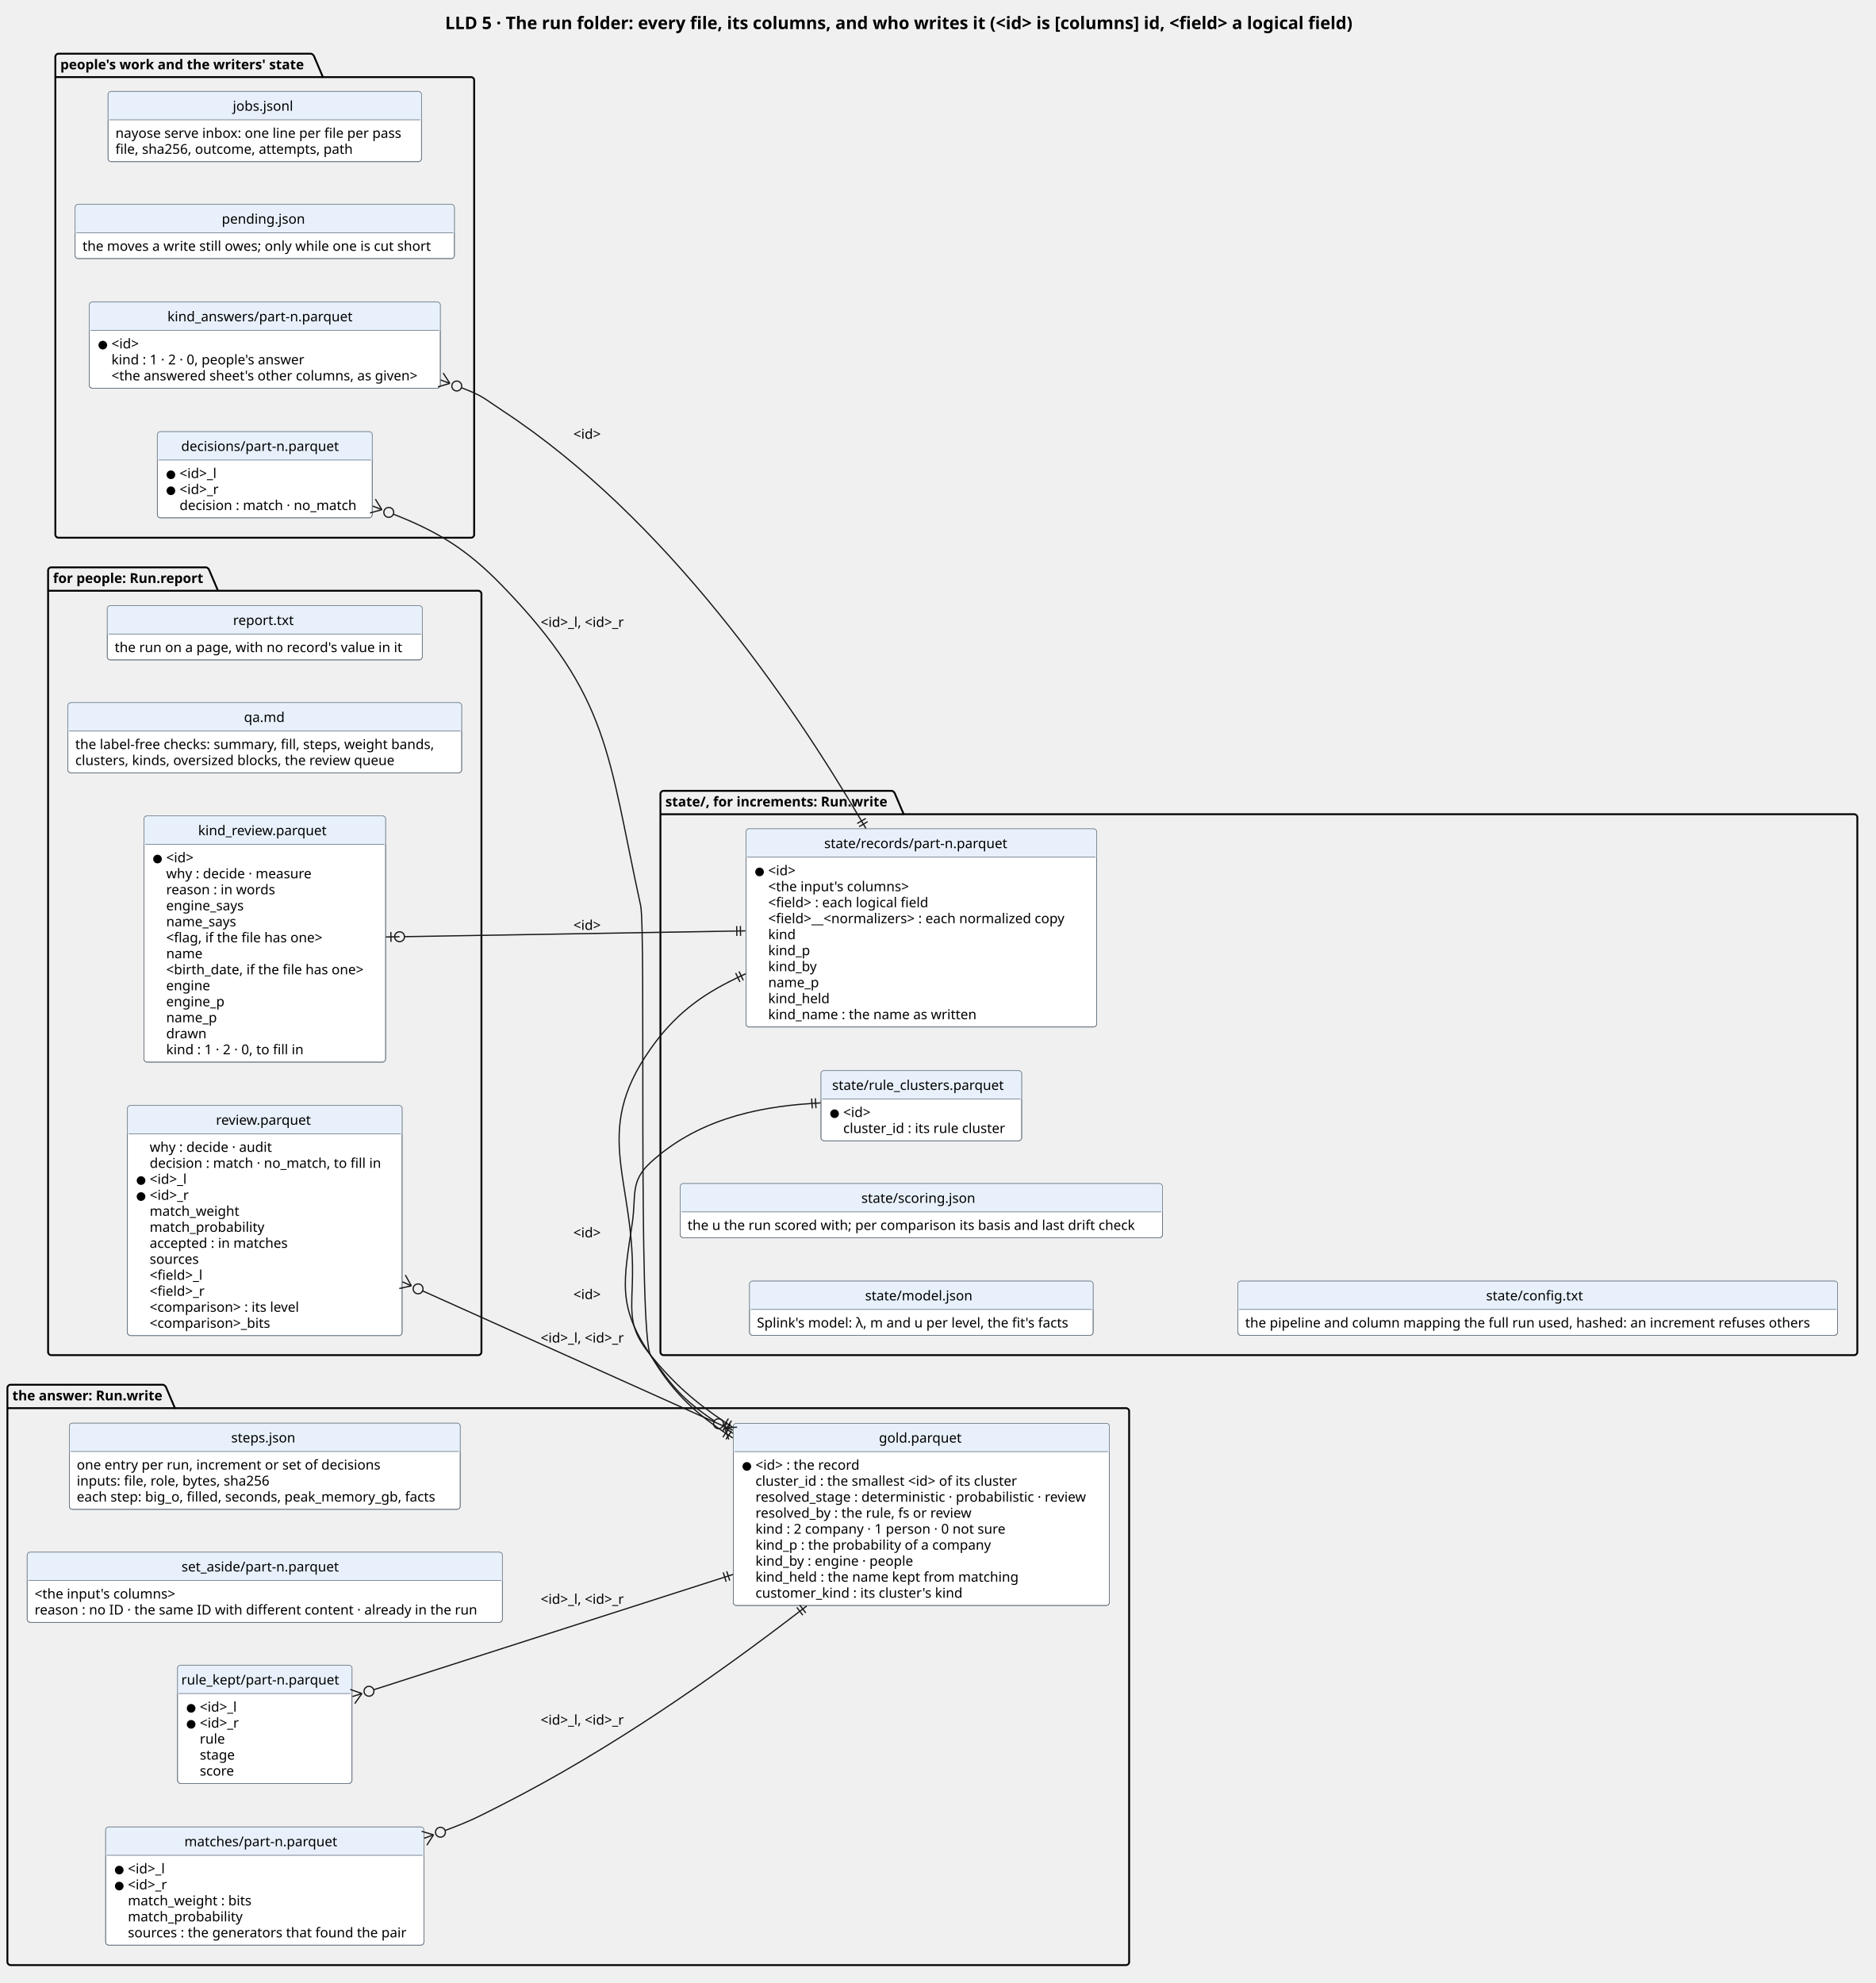
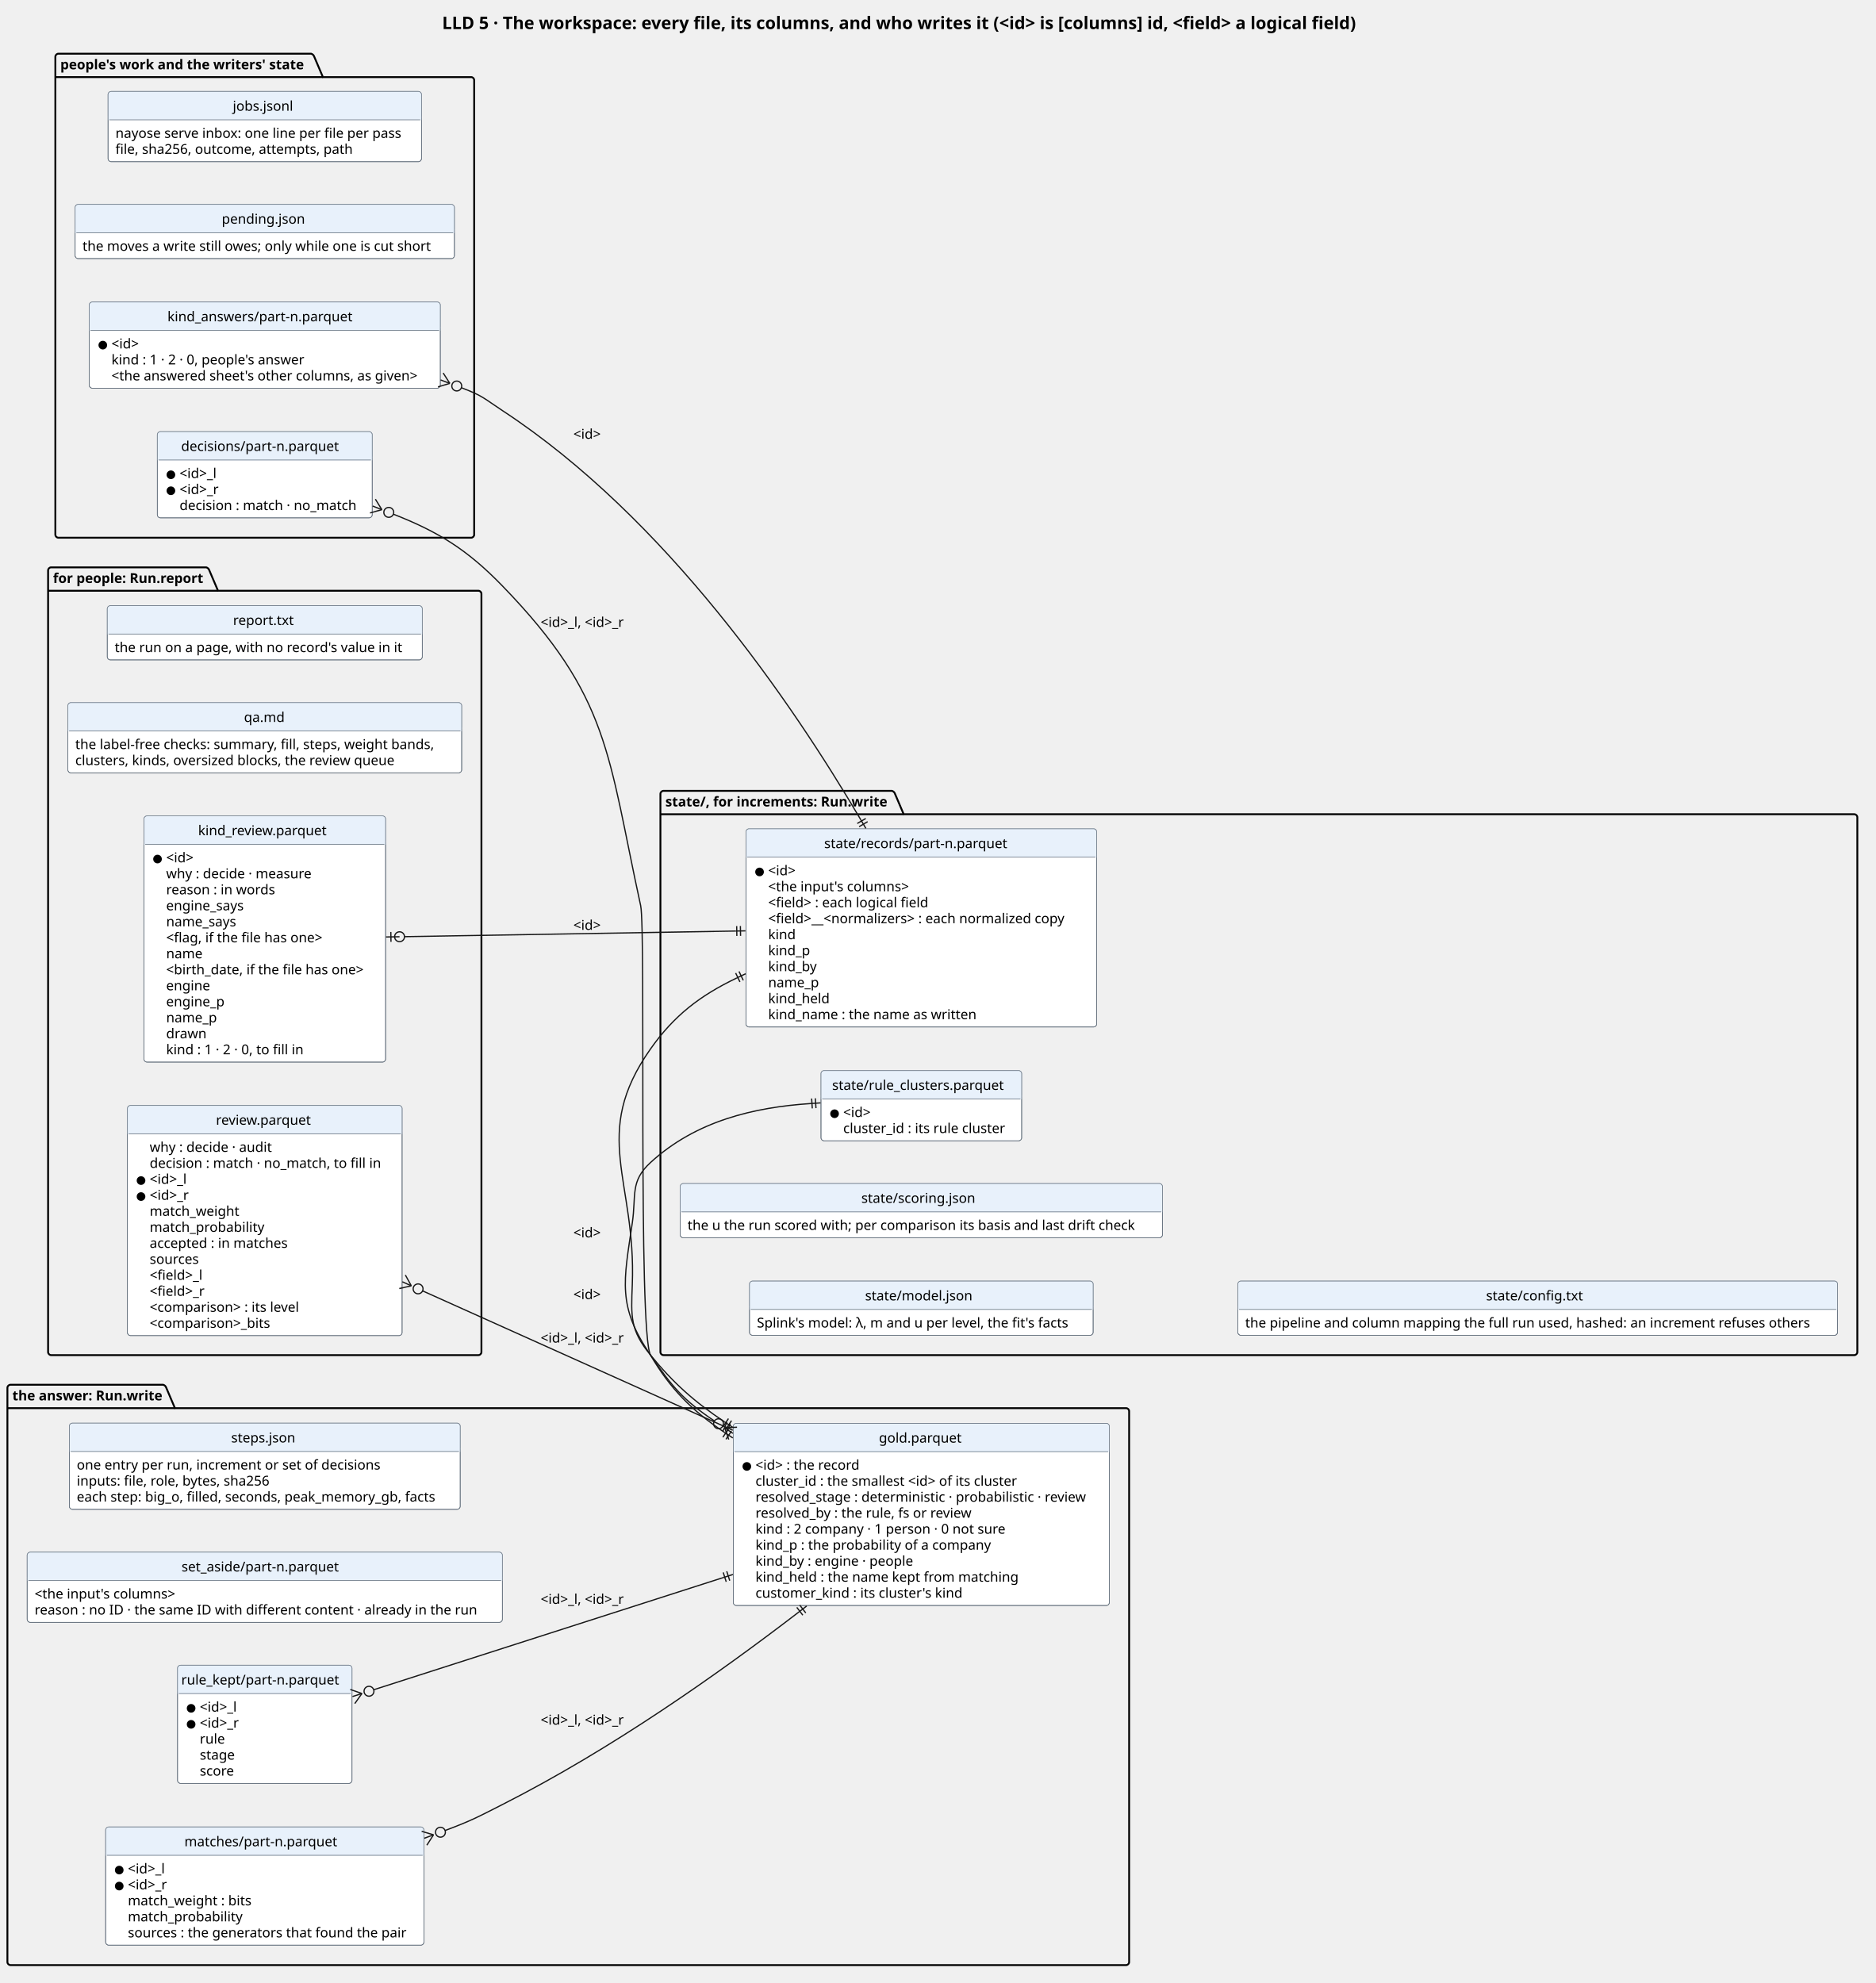
<svg xmlns="http://www.w3.org/2000/svg" version="1.1" data-diagram-type="CLASS" style="width:1519px;height:1606px;background:#FFFFFF;" width="1519px" height="1606px" viewBox="0 0 1519 1606" zoomAndPan="magnify" preserveAspectRatio="none" contentStyleType="text/css">
  <defs />
  <g font-family="sans-serif" lengthAdjust="spacing">
    <g class="title" data-source-line="1">
-       <text x="360.443" y="23.535" fill="#000" font-size="14" textLength="791.273" font-weight="700">LLD 5 · The run folder: every file, its columns, and who writes it (&lt;id&gt; is [columns] id, &lt;field&gt; a logical field)</text>
+       <text x="358.037" y="23.535" fill="#000" font-size="14" textLength="796.086" font-weight="700">LLD 5 · The workspace: every file, its columns, and who writes it (&lt;id&gt; is [columns] id, &lt;field&gt; a logical field)</text>
    </g>
    <g class="cluster" data-qualified-name="the answer. Run.write" id="ent0001" data-source-line="13">
      <path d="M8.5,1121.488 L132.17,1121.488 A3.75,3.75 0 0 1 134.67,1123.988 L141.67,1140.443 L911.93,1140.443 A2.5,2.5 0 0 1 914.43,1142.943 L914.43,1588.988 A2.5,2.5 0 0 1 911.93,1591.488 L8.5,1591.488 A2.5,2.5 0 0 1 6,1588.988 L6,1123.988 A2.5,2.5 0 0 1 8.5,1121.488" style="stroke:#000;stroke-width:1.5;" fill="none" />
      <line x1="6" y1="1140.443" x2="141.67" y2="1140.443" style="stroke:#000;stroke-width:1.5;" />
      <text x="10" y="1134.123" fill="#000" font-size="11" textLength="122.67" font-weight="700">the answer: Run.write</text>
    </g>
    <g class="cluster" data-qualified-name="state.. for increments. Run.write" id="ent0007" data-source-line="50">
      <path d="M537.34,640.488 L722.348,640.488 A3.75,3.75 0 0 1 724.848,642.988 L731.848,659.443 L1501.66,659.443 A2.5,2.5 0 0 1 1504.16,661.943 L1504.16,1094.988 A2.5,2.5 0 0 1 1501.66,1097.488 L537.34,1097.488 A2.5,2.5 0 0 1 534.84,1094.988 L534.84,642.988 A2.5,2.5 0 0 1 537.34,640.488" style="stroke:#000;stroke-width:1.5;" fill="none" />
      <line x1="534.84" y1="659.443" x2="731.848" y2="659.443" style="stroke:#000;stroke-width:1.5;" />
      <text x="538.84" y="653.123" fill="#000" font-size="11" textLength="184.008" font-weight="700">state/, for increments: Run.write</text>
    </g>
    <g class="cluster" data-qualified-name="for people. Run.report" id="ent0013" data-source-line="78">
      <path d="M41.45,459.488 L167.049,459.488 A3.75,3.75 0 0 1 169.549,461.988 L176.549,478.443 L387.39,478.443 A2.5,2.5 0 0 1 389.89,480.943 L389.89,1094.988 A2.5,2.5 0 0 1 387.39,1097.488 L41.45,1097.488 A2.5,2.5 0 0 1 38.95,1094.988 L38.95,461.988 A2.5,2.5 0 0 1 41.45,459.488" style="stroke:#000;stroke-width:1.5;" fill="none" />
      <line x1="38.95" y1="478.443" x2="176.549" y2="478.443" style="stroke:#000;stroke-width:1.5;" />
      <text x="42.95" y="472.123" fill="#000" font-size="11" textLength="124.599" font-weight="700">for people: Run.report</text>
    </g>
    <g class="cluster" data-qualified-name="people.s work and the writers. state" id="ent0018" data-source-line="117">
      <path d="M47.33,43.488 L252.007,43.488 A3.75,3.75 0 0 1 254.507,45.988 L261.507,62.443 L381.51,62.443 A2.5,2.5 0 0 1 384.01,64.943 L384.01,432.988 A2.5,2.5 0 0 1 381.51,435.488 L47.33,435.488 A2.5,2.5 0 0 1 44.83,432.988 L44.83,45.988 A2.5,2.5 0 0 1 47.33,43.488" style="stroke:#000;stroke-width:1.5;" fill="none" />
      <line x1="44.83" y1="62.443" x2="261.507" y2="62.443" style="stroke:#000;stroke-width:1.5;" />
      <text x="48.83" y="56.123" fill="#000" font-size="11" textLength="203.677" font-weight="700">people's work and the writers' state</text>
    </g>
    <g class="entity" data-qualified-name="the answer. Run.write.gold" id="ent0002" data-source-line="14">
      <rect x="593.83" y="1152.708" width="304.597" height="147.551" fill="#FFF" style="stroke:#65717E;stroke-width:0.5;" rx="2.5" ry="2.5" />
      <rect x="593.83" y="1152.708" width="304.597" height="22.955" fill="#E8F1FB" style="stroke:#E8F1FB;stroke-width:0.5;" rx="2.5" ry="2.5" />
      <rect x="593.83" y="1173.163" width="304.597" height="2.5" fill="#E8F1FB" style="stroke:#E8F1FB;stroke-width:0.5;" />
      <rect x="593.83" y="1152.708" width="304.597" height="147.551" fill="none" style="stroke:#65717E;stroke-width:0.5;" rx="2.5" ry="2.5" />
      <text x="711.783" y="1168.343" fill="#000" font-size="11" textLength="68.691">gold.parquet</text>
      <line x1="594.83" y1="1175.663" x2="897.427" y2="1175.663" style="stroke:#65717E;stroke-width:0.5;" />
      <g data-visibility-modifier="IE_MANDATORY">
        <ellipse cx="604.83" cy="1187.641" rx="3" ry="3" fill="#000" style="stroke:#000;stroke-width:1;" />
      </g>
      <text x="611.83" y="1190.298" fill="#000" font-size="11" textLength="93.027">&lt;id&gt; : the record</text>
      <text x="611.83" y="1203.253" fill="#000" font-size="11" textLength="227.955">cluster_id : the smallest &lt;id&gt; of its cluster</text>
      <text x="611.83" y="1216.208" fill="#000" font-size="11" textLength="280.597">resolved_stage : deterministic · probabilistic · review</text>
      <text x="611.83" y="1229.163" fill="#000" font-size="11" textLength="183.654">resolved_by : the rule, fs or review</text>
      <text x="611.83" y="1242.118" fill="#000" font-size="11" textLength="215.209">kind : 2 company · 1 person · 0 not sure</text>
      <text x="611.83" y="1255.074" fill="#000" font-size="11" textLength="199.826">kind_p : the probability of a company</text>
      <text x="611.83" y="1268.029" fill="#000" font-size="11" textLength="134.401">kind_by : engine · people</text>
      <text x="611.83" y="1280.984" fill="#000" font-size="11" textLength="221.601">kind_held : the name kept from matching</text>
      <text x="611.83" y="1293.939" fill="#000" font-size="11" textLength="176.478">customer_kind : its cluster's kind</text>
    </g>
    <g class="entity" data-qualified-name="the answer. Run.write.matches" id="ent0003" data-source-line="25">
      <rect x="85.56" y="1479.618" width="257.729" height="95.73" fill="#FFF" style="stroke:#65717E;stroke-width:0.5;" rx="2.5" ry="2.5" />
      <rect x="85.56" y="1479.618" width="257.729" height="22.955" fill="#E8F1FB" style="stroke:#E8F1FB;stroke-width:0.5;" rx="2.5" ry="2.5" />
      <rect x="85.56" y="1500.073" width="257.729" height="2.5" fill="#E8F1FB" style="stroke:#E8F1FB;stroke-width:0.5;" />
      <rect x="85.56" y="1479.618" width="257.729" height="95.73" fill="none" style="stroke:#65717E;stroke-width:0.5;" rx="2.5" ry="2.5" />
      <text x="149.324" y="1495.253" fill="#000" font-size="11" textLength="130.201">matches/part-n.parquet</text>
      <line x1="86.56" y1="1502.573" x2="342.289" y2="1502.573" style="stroke:#65717E;stroke-width:0.5;" />
      <g data-visibility-modifier="IE_MANDATORY">
        <ellipse cx="96.56" cy="1514.551" rx="3" ry="3" fill="#000" style="stroke:#000;stroke-width:1;" />
      </g>
      <text x="103.56" y="1517.208" fill="#000" font-size="11" textLength="36.271">&lt;id&gt;_l</text>
      <g data-visibility-modifier="IE_MANDATORY">
        <ellipse cx="96.56" cy="1527.506" rx="3" ry="3" fill="#000" style="stroke:#000;stroke-width:1;" />
      </g>
      <text x="103.56" y="1530.163" fill="#000" font-size="11" textLength="37.592">&lt;id&gt;_r</text>
      <text x="103.56" y="1543.118" fill="#000" font-size="11" textLength="104.269">match_weight : bits</text>
      <text x="103.56" y="1556.073" fill="#000" font-size="11" textLength="95.922">match_probability</text>
      <text x="103.56" y="1569.028" fill="#000" font-size="11" textLength="233.729">sources : the generators that found the pair</text>
    </g>
    <g class="entity" data-qualified-name="the answer. Run.write.rule_kept" id="ent0004" data-source-line="32">
      <rect x="143.78" y="1348.618" width="141.276" height="95.73" fill="#FFF" style="stroke:#65717E;stroke-width:0.5;" rx="2.5" ry="2.5" />
      <rect x="143.78" y="1348.618" width="141.276" height="22.955" fill="#E8F1FB" style="stroke:#E8F1FB;stroke-width:0.5;" rx="2.5" ry="2.5" />
      <rect x="143.78" y="1369.073" width="141.276" height="2.5" fill="#E8F1FB" style="stroke:#E8F1FB;stroke-width:0.5;" />
      <rect x="143.78" y="1348.618" width="141.276" height="95.73" fill="none" style="stroke:#65717E;stroke-width:0.5;" rx="2.5" ry="2.5" />
      <text x="146.78" y="1364.253" fill="#000" font-size="11" textLength="135.276">rule_kept/part-n.parquet</text>
      <line x1="144.78" y1="1371.573" x2="284.056" y2="1371.573" style="stroke:#65717E;stroke-width:0.5;" />
      <g data-visibility-modifier="IE_MANDATORY">
        <ellipse cx="154.78" cy="1383.551" rx="3" ry="3" fill="#000" style="stroke:#000;stroke-width:1;" />
      </g>
      <text x="161.78" y="1386.208" fill="#000" font-size="11" textLength="36.271">&lt;id&gt;_l</text>
      <g data-visibility-modifier="IE_MANDATORY">
        <ellipse cx="154.78" cy="1396.506" rx="3" ry="3" fill="#000" style="stroke:#000;stroke-width:1;" />
      </g>
      <text x="161.78" y="1399.163" fill="#000" font-size="11" textLength="37.592">&lt;id&gt;_r</text>
      <text x="161.78" y="1412.118" fill="#000" font-size="11" textLength="20.636">rule</text>
      <text x="161.78" y="1425.073" fill="#000" font-size="11" textLength="28.784">stage</text>
      <text x="161.78" y="1438.028" fill="#000" font-size="11" textLength="28.628">score</text>
    </g>
    <g class="entity" data-qualified-name="the answer. Run.write.set_aside" id="ent0005" data-source-line="39">
      <rect x="22" y="1257.058" width="384.84" height="56.865" fill="#FFF" style="stroke:#65717E;stroke-width:0.5;" rx="2.5" ry="2.5" />
      <rect x="22" y="1257.058" width="384.84" height="22.955" fill="#E8F1FB" style="stroke:#E8F1FB;stroke-width:0.5;" rx="2.5" ry="2.5" />
      <rect x="22" y="1277.513" width="384.84" height="2.5" fill="#E8F1FB" style="stroke:#E8F1FB;stroke-width:0.5;" />
      <rect x="22" y="1257.058" width="384.84" height="56.865" fill="none" style="stroke:#65717E;stroke-width:0.5;" rx="2.5" ry="2.5" />
      <text x="147.015" y="1272.693" fill="#000" font-size="11" textLength="134.809">set_aside/part-n.parquet</text>
      <line x1="23" y1="1280.013" x2="405.84" y2="1280.013" style="stroke:#65717E;stroke-width:0.5;" />
      <text x="28" y="1294.648" fill="#000" font-size="11" textLength="122.617">&lt;the input's columns&gt;</text>
      <text x="28" y="1307.603" fill="#000" font-size="11" textLength="372.84">reason : no ID · the same ID with different content · already in the run</text>
    </g>
    <g class="entity" data-qualified-name="the answer. Run.write.steps" id="ent0006" data-source-line="43">
      <rect x="56.15" y="1152.578" width="316.546" height="69.82" fill="#FFF" style="stroke:#65717E;stroke-width:0.5;" rx="2.5" ry="2.5" />
      <rect x="56.15" y="1152.578" width="316.546" height="22.955" fill="#E8F1FB" style="stroke:#E8F1FB;stroke-width:0.5;" rx="2.5" ry="2.5" />
      <rect x="56.15" y="1173.033" width="316.546" height="2.5" fill="#E8F1FB" style="stroke:#E8F1FB;stroke-width:0.5;" />
      <rect x="56.15" y="1152.578" width="316.546" height="69.82" fill="none" style="stroke:#65717E;stroke-width:0.5;" rx="2.5" ry="2.5" />
      <text x="187.224" y="1168.213" fill="#000" font-size="11" textLength="54.398">steps.json</text>
      <line x1="57.15" y1="1175.533" x2="371.696" y2="1175.533" style="stroke:#65717E;stroke-width:0.5;" />
      <text x="62.15" y="1190.168" fill="#000" font-size="11" textLength="255.422">one entry per run, increment or set of decisions</text>
      <text x="62.15" y="1203.123" fill="#000" font-size="11" textLength="166.316">inputs: file, role, bytes, sha256</text>
      <text x="62.15" y="1216.078" fill="#000" font-size="11" textLength="304.546">each step: big_o, filled, seconds, peak_memory_gb, facts</text>
    </g>
    <g class="entity" data-qualified-name="state.. for increments. Run.write.records" id="ent0008" data-source-line="51">
      <rect x="604.12" y="671.238" width="284.036" height="160.506" fill="#FFF" style="stroke:#65717E;stroke-width:0.5;" rx="2.5" ry="2.5" />
      <rect x="604.12" y="671.238" width="284.036" height="22.955" fill="#E8F1FB" style="stroke:#E8F1FB;stroke-width:0.5;" rx="2.5" ry="2.5" />
      <rect x="604.12" y="691.693" width="284.036" height="2.5" fill="#E8F1FB" style="stroke:#E8F1FB;stroke-width:0.5;" />
      <rect x="604.12" y="671.238" width="284.036" height="160.506" fill="none" style="stroke:#65717E;stroke-width:0.5;" rx="2.5" ry="2.5" />
      <text x="667.435" y="686.873" fill="#000" font-size="11" textLength="157.405">state/records/part-n.parquet</text>
      <line x1="605.12" y1="694.193" x2="887.156" y2="694.193" style="stroke:#65717E;stroke-width:0.5;" />
      <g data-visibility-modifier="IE_MANDATORY">
        <ellipse cx="615.12" cy="706.171" rx="3" ry="3" fill="#000" style="stroke:#000;stroke-width:1;" />
      </g>
      <text x="622.12" y="708.828" fill="#000" font-size="11" textLength="27.591">&lt;id&gt;</text>
      <text x="622.12" y="721.783" fill="#000" font-size="11" textLength="122.617">&lt;the input's columns&gt;</text>
      <text x="622.12" y="734.738" fill="#000" font-size="11" textLength="141.33">&lt;field&gt; : each logical field</text>
      <text x="622.12" y="747.693" fill="#000" font-size="11" textLength="260.036">&lt;field&gt;__&lt;normalizers&gt; : each normalized copy</text>
      <text x="622.12" y="760.648" fill="#000" font-size="11" textLength="23.359">kind</text>
      <text x="622.12" y="773.604" fill="#000" font-size="11" textLength="35.782">kind_p</text>
      <text x="622.12" y="786.559" fill="#000" font-size="11" textLength="41.529">kind_by</text>
      <text x="622.12" y="799.514" fill="#000" font-size="11" textLength="41.723">name_p</text>
      <text x="622.12" y="812.469" fill="#000" font-size="11" textLength="51.917">kind_held</text>
      <text x="622.12" y="825.424" fill="#000" font-size="11" textLength="174.432">kind_name : the name as written</text>
    </g>
    <g class="entity" data-qualified-name="state.. for increments. Run.write.rule_clusters" id="ent0009" data-source-line="63">
      <rect x="664.87" y="867.058" width="162.526" height="56.865" fill="#FFF" style="stroke:#65717E;stroke-width:0.5;" rx="2.5" ry="2.5" />
      <rect x="664.87" y="867.058" width="162.526" height="22.955" fill="#E8F1FB" style="stroke:#E8F1FB;stroke-width:0.5;" rx="2.5" ry="2.5" />
      <rect x="664.87" y="887.513" width="162.526" height="2.5" fill="#E8F1FB" style="stroke:#E8F1FB;stroke-width:0.5;" />
      <rect x="664.87" y="867.058" width="162.526" height="56.865" fill="none" style="stroke:#65717E;stroke-width:0.5;" rx="2.5" ry="2.5" />
      <text x="673.876" y="882.693" fill="#000" font-size="11" textLength="144.515">state/rule_clusters.parquet</text>
      <line x1="665.87" y1="890.013" x2="826.396" y2="890.013" style="stroke:#65717E;stroke-width:0.5;" />
      <g data-visibility-modifier="IE_MANDATORY">
        <ellipse cx="675.87" cy="901.991" rx="3" ry="3" fill="#000" style="stroke:#000;stroke-width:1;" />
      </g>
      <text x="682.87" y="904.648" fill="#000" font-size="11" textLength="27.591">&lt;id&gt;</text>
      <text x="682.87" y="917.603" fill="#000" font-size="11" textLength="138.526">cluster_id : its rule cluster</text>
    </g>
    <g class="entity" data-qualified-name="state.. for increments. Run.write.model" id="ent0010" data-source-line="67">
      <rect x="606.98" y="1037.528" width="278.304" height="43.91" fill="#FFF" style="stroke:#65717E;stroke-width:0.5;" rx="2.5" ry="2.5" />
      <rect x="606.98" y="1037.528" width="278.304" height="22.955" fill="#E8F1FB" style="stroke:#E8F1FB;stroke-width:0.5;" rx="2.5" ry="2.5" />
      <rect x="606.98" y="1057.983" width="278.304" height="2.5" fill="#E8F1FB" style="stroke:#E8F1FB;stroke-width:0.5;" />
      <rect x="606.98" y="1037.528" width="278.304" height="43.91" fill="none" style="stroke:#65717E;stroke-width:0.5;" rx="2.5" ry="2.5" />
      <text x="700.591" y="1053.163" fill="#000" font-size="11" textLength="91.083">state/model.json</text>
      <line x1="607.98" y1="1060.483" x2="884.284" y2="1060.483" style="stroke:#65717E;stroke-width:0.5;" />
      <text x="612.98" y="1075.118" fill="#000" font-size="11" textLength="266.304">Splink's model: λ, m and u per level, the fit's facts</text>
    </g>
    <g class="entity" data-qualified-name="state.. for increments. Run.write.scoring" id="ent0011" data-source-line="70">
      <rect x="550.84" y="958.528" width="390.587" height="43.91" fill="#FFF" style="stroke:#65717E;stroke-width:0.5;" rx="2.5" ry="2.5" />
      <rect x="550.84" y="958.528" width="390.587" height="22.955" fill="#E8F1FB" style="stroke:#E8F1FB;stroke-width:0.5;" rx="2.5" ry="2.5" />
      <rect x="550.84" y="978.983" width="390.587" height="2.5" fill="#E8F1FB" style="stroke:#E8F1FB;stroke-width:0.5;" />
      <rect x="550.84" y="958.528" width="390.587" height="43.91" fill="none" style="stroke:#65717E;stroke-width:0.5;" rx="2.5" ry="2.5" />
      <text x="697.538" y="974.163" fill="#000" font-size="11" textLength="97.19">state/scoring.json</text>
      <line x1="551.84" y1="981.483" x2="940.427" y2="981.483" style="stroke:#65717E;stroke-width:0.5;" />
      <text x="556.84" y="996.118" fill="#000" font-size="11" textLength="378.587">the u the run scored with; per comparison its basis and last drift check</text>
    </g>
    <g class="entity" data-qualified-name="state.. for increments. Run.write.config" id="ent0012" data-source-line="73">
      <rect x="1002.43" y="1037.528" width="485.736" height="43.91" fill="#FFF" style="stroke:#65717E;stroke-width:0.5;" rx="2.5" ry="2.5" />
      <rect x="1002.43" y="1037.528" width="485.736" height="22.955" fill="#E8F1FB" style="stroke:#E8F1FB;stroke-width:0.5;" rx="2.5" ry="2.5" />
      <rect x="1002.43" y="1057.983" width="485.736" height="2.5" fill="#E8F1FB" style="stroke:#E8F1FB;stroke-width:0.5;" />
      <rect x="1002.43" y="1037.528" width="485.736" height="43.91" fill="none" style="stroke:#65717E;stroke-width:0.5;" rx="2.5" ry="2.5" />
      <text x="1203.516" y="1053.163" fill="#000" font-size="11" textLength="83.563">state/config.txt</text>
      <line x1="1003.43" y1="1060.483" x2="1487.166" y2="1060.483" style="stroke:#65717E;stroke-width:0.5;" />
      <text x="1008.43" y="1075.118" fill="#000" font-size="11" textLength="473.736">the pipeline and column mapping the full run used, hashed: an increment refuses others</text>
    </g>
    <g class="entity" data-qualified-name="for people. Run.report.review" id="ent0014" data-source-line="79">
      <rect x="103.21" y="895.278" width="222.424" height="186.416" fill="#FFF" style="stroke:#65717E;stroke-width:0.5;" rx="2.5" ry="2.5" />
      <rect x="103.21" y="895.278" width="222.424" height="22.955" fill="#E8F1FB" style="stroke:#E8F1FB;stroke-width:0.5;" rx="2.5" ry="2.5" />
      <rect x="103.21" y="915.733" width="222.424" height="2.5" fill="#E8F1FB" style="stroke:#E8F1FB;stroke-width:0.5;" />
      <rect x="103.21" y="895.278" width="222.424" height="186.416" fill="none" style="stroke:#65717E;stroke-width:0.5;" rx="2.5" ry="2.5" />
      <text x="174.883" y="910.913" fill="#000" font-size="11" textLength="79.079">review.parquet</text>
      <line x1="104.21" y1="918.233" x2="324.634" y2="918.233" style="stroke:#65717E;stroke-width:0.5;" />
      <text x="121.21" y="932.868" fill="#000" font-size="11" textLength="103.968">why : decide · audit</text>
      <text x="121.21" y="945.823" fill="#000" font-size="11" textLength="198.424">decision : match · no_match, to fill in</text>
      <g data-visibility-modifier="IE_MANDATORY">
        <ellipse cx="114.21" cy="956.121" rx="3" ry="3" fill="#000" style="stroke:#000;stroke-width:1;" />
      </g>
      <text x="121.21" y="958.778" fill="#000" font-size="11" textLength="36.271">&lt;id&gt;_l</text>
      <g data-visibility-modifier="IE_MANDATORY">
        <ellipse cx="114.21" cy="969.076" rx="3" ry="3" fill="#000" style="stroke:#000;stroke-width:1;" />
      </g>
      <text x="121.21" y="971.733" fill="#000" font-size="11" textLength="37.592">&lt;id&gt;_r</text>
      <text x="121.21" y="984.688" fill="#000" font-size="11" textLength="74.003">match_weight</text>
      <text x="121.21" y="997.644" fill="#000" font-size="11" textLength="95.922">match_probability</text>
      <text x="121.21" y="1010.599" fill="#000" font-size="11" textLength="116.145">accepted : in matches</text>
      <text x="121.21" y="1023.554" fill="#000" font-size="11" textLength="41.062">sources</text>
      <text x="121.21" y="1036.509" fill="#000" font-size="11" textLength="49.624">&lt;field&gt;_l</text>
      <text x="121.21" y="1049.464" fill="#000" font-size="11" textLength="50.945">&lt;field&gt;_r</text>
      <text x="121.21" y="1062.419" fill="#000" font-size="11" textLength="131.151">&lt;comparison&gt; : its level</text>
      <text x="121.21" y="1075.374" fill="#000" font-size="11" textLength="105.343">&lt;comparison&gt;_bits</text>
    </g>
    <g class="entity" data-qualified-name="for people. Run.report.kind_review" id="ent0015" data-source-line="93">
      <rect x="116.57" y="660.798" width="195.703" height="199.371" fill="#FFF" style="stroke:#65717E;stroke-width:0.5;" rx="2.5" ry="2.5" />
      <rect x="116.57" y="660.798" width="195.703" height="22.955" fill="#E8F1FB" style="stroke:#E8F1FB;stroke-width:0.5;" rx="2.5" ry="2.5" />
      <rect x="116.57" y="681.253" width="195.703" height="2.5" fill="#E8F1FB" style="stroke:#E8F1FB;stroke-width:0.5;" />
      <rect x="116.57" y="660.798" width="195.703" height="199.371" fill="none" style="stroke:#65717E;stroke-width:0.5;" rx="2.5" ry="2.5" />
      <text x="160.453" y="676.433" fill="#000" font-size="11" textLength="107.938">kind_review.parquet</text>
      <line x1="117.57" y1="683.753" x2="311.273" y2="683.753" style="stroke:#65717E;stroke-width:0.5;" />
      <g data-visibility-modifier="IE_MANDATORY">
        <ellipse cx="127.57" cy="695.731" rx="3" ry="3" fill="#000" style="stroke:#000;stroke-width:1;" />
      </g>
      <text x="134.57" y="698.388" fill="#000" font-size="11" textLength="27.591">&lt;id&gt;</text>
      <text x="134.57" y="711.343" fill="#000" font-size="11" textLength="122.386">why : decide · measure</text>
      <text x="134.57" y="724.298" fill="#000" font-size="11" textLength="92.087">reason : in words</text>
      <text x="134.57" y="737.253" fill="#000" font-size="11" textLength="64.485">engine_says</text>
      <text x="134.57" y="750.208" fill="#000" font-size="11" textLength="57.836">name_says</text>
      <text x="134.57" y="763.164" fill="#000" font-size="11" textLength="137.575">&lt;flag, if the file has one&gt;</text>
      <text x="134.57" y="776.119" fill="#000" font-size="11" textLength="29.299">name</text>
      <text x="134.57" y="789.074" fill="#000" font-size="11" textLength="171.703">&lt;birth_date, if the file has one&gt;</text>
      <text x="134.57" y="802.029" fill="#000" font-size="11" textLength="35.949">engine</text>
      <text x="134.57" y="814.984" fill="#000" font-size="11" textLength="48.372">engine_p</text>
      <text x="134.57" y="827.939" fill="#000" font-size="11" textLength="41.723">name_p</text>
      <text x="134.57" y="840.894" fill="#000" font-size="11" textLength="32.801">drawn</text>
      <text x="134.57" y="853.849" fill="#000" font-size="11" textLength="123.933">kind : 1 · 2 · 0, to fill in</text>
    </g>
    <g class="entity" data-qualified-name="for people. Run.report.qa" id="ent0016" data-source-line="108">
      <rect x="54.95" y="569.058" width="318.947" height="56.865" fill="#FFF" style="stroke:#65717E;stroke-width:0.5;" rx="2.5" ry="2.5" />
      <rect x="54.95" y="569.058" width="318.947" height="22.955" fill="#E8F1FB" style="stroke:#E8F1FB;stroke-width:0.5;" rx="2.5" ry="2.5" />
      <rect x="54.95" y="589.513" width="318.947" height="2.5" fill="#E8F1FB" style="stroke:#E8F1FB;stroke-width:0.5;" />
      <rect x="54.95" y="569.058" width="318.947" height="56.865" fill="none" style="stroke:#65717E;stroke-width:0.5;" rx="2.5" ry="2.5" />
      <text x="197.588" y="584.693" fill="#000" font-size="11" textLength="33.671">qa.md</text>
      <line x1="55.95" y1="592.013" x2="372.897" y2="592.013" style="stroke:#65717E;stroke-width:0.5;" />
      <text x="60.95" y="606.648" fill="#000" font-size="11" textLength="306.947">the label-free checks: summary, fill, steps, weight bands,</text>
      <text x="60.95" y="619.603" fill="#000" font-size="11" textLength="271.654">clusters, kinds, oversized blocks, the review queue</text>
    </g>
    <g class="entity" data-qualified-name="for people. Run.report.report" id="ent0017" data-source-line="112">
      <rect x="86.87" y="490.528" width="255.106" height="43.91" fill="#FFF" style="stroke:#65717E;stroke-width:0.5;" rx="2.5" ry="2.5" />
      <rect x="86.87" y="490.528" width="255.106" height="22.955" fill="#E8F1FB" style="stroke:#E8F1FB;stroke-width:0.5;" rx="2.5" ry="2.5" />
      <rect x="86.87" y="510.983" width="255.106" height="2.5" fill="#E8F1FB" style="stroke:#E8F1FB;stroke-width:0.5;" />
      <rect x="86.87" y="490.528" width="255.106" height="43.91" fill="none" style="stroke:#65717E;stroke-width:0.5;" rx="2.5" ry="2.5" />
      <text x="188.733" y="506.163" fill="#000" font-size="11" textLength="51.38">report.txt</text>
      <line x1="87.87" y1="513.483" x2="340.976" y2="513.483" style="stroke:#65717E;stroke-width:0.5;" />
      <text x="92.87" y="528.118" fill="#000" font-size="11" textLength="243.106">the run on a page, with no record's value in it</text>
    </g>
    <g class="entity" data-qualified-name="people.s work and the writers. state.decisions" id="ent0019" data-source-line="118">
      <rect x="127.4" y="349.578" width="174.042" height="69.82" fill="#FFF" style="stroke:#65717E;stroke-width:0.5;" rx="2.5" ry="2.5" />
      <rect x="127.4" y="349.578" width="174.042" height="22.955" fill="#E8F1FB" style="stroke:#E8F1FB;stroke-width:0.5;" rx="2.5" ry="2.5" />
      <rect x="127.4" y="370.033" width="174.042" height="2.5" fill="#E8F1FB" style="stroke:#E8F1FB;stroke-width:0.5;" />
      <rect x="127.4" y="349.578" width="174.042" height="69.82" fill="none" style="stroke:#65717E;stroke-width:0.5;" rx="2.5" ry="2.5" />
      <text x="146.726" y="365.213" fill="#000" font-size="11" textLength="135.389">decisions/part-n.parquet</text>
      <line x1="128.4" y1="372.533" x2="300.442" y2="372.533" style="stroke:#65717E;stroke-width:0.5;" />
      <g data-visibility-modifier="IE_MANDATORY">
        <ellipse cx="138.4" cy="384.511" rx="3" ry="3" fill="#000" style="stroke:#000;stroke-width:1;" />
      </g>
      <text x="145.4" y="387.168" fill="#000" font-size="11" textLength="36.271">&lt;id&gt;_l</text>
      <g data-visibility-modifier="IE_MANDATORY">
        <ellipse cx="138.4" cy="397.466" rx="3" ry="3" fill="#000" style="stroke:#000;stroke-width:1;" />
      </g>
      <text x="145.4" y="400.123" fill="#000" font-size="11" textLength="37.592">&lt;id&gt;_r</text>
      <text x="145.4" y="413.078" fill="#000" font-size="11" textLength="150.042">decision : match · no_match</text>
    </g>
    <g class="entity" data-qualified-name="people.s work and the writers. state.kind_answers" id="ent0020" data-source-line="123">
      <rect x="72.26" y="244.578" width="284.315" height="69.82" fill="#FFF" style="stroke:#65717E;stroke-width:0.5;" rx="2.5" ry="2.5" />
      <rect x="72.26" y="244.578" width="284.315" height="22.955" fill="#E8F1FB" style="stroke:#E8F1FB;stroke-width:0.5;" rx="2.5" ry="2.5" />
      <rect x="72.26" y="265.033" width="284.315" height="2.5" fill="#E8F1FB" style="stroke:#E8F1FB;stroke-width:0.5;" />
      <rect x="72.26" y="244.578" width="284.315" height="69.82" fill="none" style="stroke:#65717E;stroke-width:0.5;" rx="2.5" ry="2.5" />
      <text x="135.605" y="260.213" fill="#000" font-size="11" textLength="157.625">kind_answers/part-n.parquet</text>
      <line x1="73.26" y1="267.533" x2="355.575" y2="267.533" style="stroke:#65717E;stroke-width:0.5;" />
      <g data-visibility-modifier="IE_MANDATORY">
        <ellipse cx="83.26" cy="279.511" rx="3" ry="3" fill="#000" style="stroke:#000;stroke-width:1;" />
      </g>
      <text x="90.26" y="282.168" fill="#000" font-size="11" textLength="27.591">&lt;id&gt;</text>
      <text x="90.26" y="295.123" fill="#000" font-size="11" textLength="167.771">kind : 1 · 2 · 0, people's answer</text>
      <text x="90.26" y="308.078" fill="#000" font-size="11" textLength="260.315">&lt;the answered sheet's other columns, as given&gt;</text>
    </g>
    <g class="entity" data-qualified-name="people.s work and the writers. state.pending" id="ent0021" data-source-line="128">
      <rect x="60.83" y="165.528" width="307.174" height="43.91" fill="#FFF" style="stroke:#65717E;stroke-width:0.5;" rx="2.5" ry="2.5" />
      <rect x="60.83" y="165.528" width="307.174" height="22.955" fill="#E8F1FB" style="stroke:#E8F1FB;stroke-width:0.5;" rx="2.5" ry="2.5" />
      <rect x="60.83" y="185.983" width="307.174" height="2.5" fill="#E8F1FB" style="stroke:#E8F1FB;stroke-width:0.5;" />
      <rect x="60.83" y="165.528" width="307.174" height="43.91" fill="none" style="stroke:#65717E;stroke-width:0.5;" rx="2.5" ry="2.5" />
      <text x="179.575" y="181.163" fill="#000" font-size="11" textLength="69.685">pending.json</text>
      <line x1="61.83" y1="188.483" x2="367.004" y2="188.483" style="stroke:#65717E;stroke-width:0.5;" />
      <text x="66.83" y="203.118" fill="#000" font-size="11" textLength="295.174">the moves a write still owes; only while one is cut short</text>
    </g>
    <g class="entity" data-qualified-name="people.s work and the writers. state.jobs" id="ent0022" data-source-line="131">
      <rect x="87.5" y="74.058" width="253.833" height="56.865" fill="#FFF" style="stroke:#65717E;stroke-width:0.5;" rx="2.5" ry="2.5" />
      <rect x="87.5" y="74.058" width="253.833" height="22.955" fill="#E8F1FB" style="stroke:#E8F1FB;stroke-width:0.5;" rx="2.5" ry="2.5" />
      <rect x="87.5" y="94.513" width="253.833" height="2.5" fill="#E8F1FB" style="stroke:#E8F1FB;stroke-width:0.5;" />
      <rect x="87.5" y="74.058" width="253.833" height="56.865" fill="none" style="stroke:#65717E;stroke-width:0.5;" rx="2.5" ry="2.5" />
      <text x="188.501" y="89.693" fill="#000" font-size="11" textLength="51.831">jobs.jsonl</text>
      <line x1="88.5" y1="97.013" x2="340.333" y2="97.013" style="stroke:#65717E;stroke-width:0.5;" />
      <text x="93.5" y="111.648" fill="#000" font-size="11" textLength="241.833">nayose serve inbox: one line per file per pass</text>
      <text x="93.5" y="124.603" fill="#000" font-size="11" textLength="201.523">file, sha256, outcome, attempts, path</text>
    </g>
    <g class="link" data-entity-1="ent0002" data-entity-2="ent0009" id="lnk23" data-source-line="137" data-link-type="crowfoot">
      <path d="M578.577,1150.837 C552.897,1133.627 544.01,1122.668 526.84,1097.488 C499.8,1057.818 505.05,1037.978 512.06,990.488 C515.38,967.988 510.08,956.868 526.84,941.488 C563.68,907.698 610.807,896.767 656.557,893.737" style="stroke:#181818;stroke-width:1;" fill="none" id="gold-rule_clusters" codeLine="137" />
      <line x1="586.884" y1="1156.405" x2="596.87" y2="1155.874" style="stroke:#181818;stroke-width:1;" />
      <line x1="586.884" y1="1156.405" x2="590.19" y2="1165.843" style="stroke:#181818;stroke-width:1;" />
      <line x1="586.884" y1="1156.405" x2="593.53" y2="1160.858" style="stroke:#181818;stroke-width:1;" />
      <ellipse cx="581.9" cy="1153.064" rx="4" ry="4" fill="none" style="stroke:#181818;stroke-width:1;" />
      <line x1="660.284" y1="889.481" x2="660.813" y2="897.464" style="stroke:#181818;stroke-width:1;" />
      <line x1="657.291" y1="889.68" x2="657.82" y2="897.662" style="stroke:#181818;stroke-width:1;" />
      <line x1="656.557" y1="893.737" x2="664.54" y2="893.208" style="stroke:#181818;stroke-width:1;" />
      <text x="464.34" y="1002.123" fill="#000" font-size="11" textLength="27.591">&lt;id&gt;</text>
    </g>
    <g class="link" data-entity-1="ent0003" data-entity-2="ent0002" id="lnk24" data-source-line="138" data-link-type="crowfoot">
      <path d="M360.442,1482.49 C381.992,1474.44 386.93,1471.588 406.84,1461.488 C495.48,1416.508 581.253,1355.958 646.933,1305.558" style="stroke:#181818;stroke-width:1;" fill="none" id="matches-gold" codeLine="138" />
      <line x1="351.074" y1="1485.989" x2="345.68" y2="1494.409" style="stroke:#181818;stroke-width:1;" />
      <line x1="351.074" y1="1485.989" x2="341.48" y2="1483.168" style="stroke:#181818;stroke-width:1;" />
      <line x1="351.074" y1="1485.989" x2="343.58" y2="1488.788" style="stroke:#181818;stroke-width:1;" />
      <ellipse cx="356.695" cy="1483.889" rx="4" ry="4" fill="none" style="stroke:#181818;stroke-width:1;" />
      <line x1="647.672" y1="1299.95" x2="652.542" y2="1306.297" style="stroke:#181818;stroke-width:1;" />
      <line x1="645.292" y1="1301.776" x2="650.162" y2="1308.123" style="stroke:#181818;stroke-width:1;" />
      <line x1="646.933" y1="1305.558" x2="653.28" y2="1300.688" style="stroke:#181818;stroke-width:1;" />
      <text x="437.84" y="1396.743" fill="#000" font-size="11" textLength="80.824">&lt;id&gt;_l, &lt;id&gt;_r</text>
    </g>
    <g class="link" data-entity-1="ent0004" data-entity-2="ent0002" id="lnk25" data-source-line="139" data-link-type="crowfoot">
      <path d="M302.629,1368.499 C380.729,1343.439 484.603,1310.103 585.953,1277.573" style="stroke:#181818;stroke-width:1;" fill="none" id="rule_kept-gold" codeLine="139" />
      <line x1="293.107" y1="1371.554" x2="287.323" y2="1379.711" style="stroke:#181818;stroke-width:1;" />
      <line x1="293.107" y1="1371.554" x2="283.657" y2="1368.285" style="stroke:#181818;stroke-width:1;" />
      <line x1="293.107" y1="1371.554" x2="285.49" y2="1373.998" style="stroke:#181818;stroke-width:1;" />
      <ellipse cx="298.821" cy="1369.721" rx="4" ry="4" fill="none" style="stroke:#181818;stroke-width:1;" />
      <line x1="588.539" y1="1272.542" x2="590.984" y2="1280.159" style="stroke:#181818;stroke-width:1;" />
      <line x1="585.682" y1="1273.459" x2="588.127" y2="1281.076" style="stroke:#181818;stroke-width:1;" />
      <line x1="585.953" y1="1277.573" x2="593.57" y2="1275.128" style="stroke:#181818;stroke-width:1;" />
      <text x="437.84" y="1298.943" fill="#000" font-size="11" textLength="80.824">&lt;id&gt;_l, &lt;id&gt;_r</text>
    </g>
    <g class="link" data-entity-1="ent0008" data-entity-2="ent0002" id="lnk26" data-source-line="140" data-link-type="association">
      <path d="M596.604,792.083 C566.754,806.373 545.82,822.558 526.84,849.488 C477.79,919.088 515.34,955.408 512.06,1040.488 C511.04,1066.638 510.28,1077.218 526.84,1097.488 C545.29,1120.058 562.148,1135.124 586.888,1151.654" style="stroke:#181818;stroke-width:1;" fill="none" id="records-gold" codeLine="140" />
      <line x1="598.485" y1="786.748" x2="601.939" y2="793.963" style="stroke:#181818;stroke-width:1;" />
      <line x1="595.779" y1="788.043" x2="599.233" y2="795.259" style="stroke:#181818;stroke-width:1;" />
      <line x1="596.604" y1="792.083" x2="603.82" y2="788.628" style="stroke:#181818;stroke-width:1;" />
      <line x1="592.436" y1="1150.55" x2="587.992" y2="1157.202" style="stroke:#181818;stroke-width:1;" />
      <line x1="589.942" y1="1148.883" x2="585.497" y2="1155.535" style="stroke:#181818;stroke-width:1;" />
      <line x1="586.888" y1="1151.654" x2="593.54" y2="1156.098" style="stroke:#181818;stroke-width:1;" />
      <text x="464.34" y="1052.123" fill="#000" font-size="11" textLength="27.591">&lt;id&gt;</text>
    </g>
    <g class="link" data-entity-1="ent0020" data-entity-2="ent0008" id="lnk27" data-source-line="141" data-link-type="crowfoot">
      <path d="M373.651,314.027 C391.251,320.637 391.56,322.458 406.84,332.488 C539.71,419.698 641.232,568.964 697.182,664.034" style="stroke:#181818;stroke-width:1;" fill="none" id="kind_answers-records" codeLine="141" />
      <line x1="364.289" y1="310.511" x2="354.69" y2="313.315" style="stroke:#181818;stroke-width:1;" />
      <line x1="364.289" y1="310.511" x2="358.91" y2="302.081" style="stroke:#181818;stroke-width:1;" />
      <line x1="364.289" y1="310.511" x2="356.8" y2="307.698" style="stroke:#181818;stroke-width:1;" />
      <ellipse cx="369.906" cy="312.621" rx="4" ry="4" fill="none" style="stroke:#181818;stroke-width:1;" />
      <line x1="702.659" y1="665.452" x2="695.764" y2="669.51" style="stroke:#181818;stroke-width:1;" />
      <line x1="701.137" y1="662.867" x2="694.242" y2="666.924" style="stroke:#181818;stroke-width:1;" />
      <line x1="697.182" y1="664.034" x2="701.24" y2="670.928" style="stroke:#181818;stroke-width:1;" />
      <text x="464.34" y="355.353" fill="#000" font-size="11" textLength="27.591">&lt;id&gt;</text>
    </g>
    <g class="link" data-entity-1="ent0014" data-entity-2="ent0002" id="lnk28" data-source-line="142" data-link-type="crowfoot">
      <path d="M342.239,1045.465 C419.789,1080.305 500.773,1116.699 586.143,1155.059" style="stroke:#181818;stroke-width:1;" fill="none" id="review-gold" codeLine="142" />
      <line x1="333.117" y1="1041.367" x2="323.361" y2="1043.561" style="stroke:#181818;stroke-width:1;" />
      <line x1="333.117" y1="1041.367" x2="328.279" y2="1032.615" style="stroke:#181818;stroke-width:1;" />
      <line x1="333.117" y1="1041.367" x2="325.82" y2="1038.088" style="stroke:#181818;stroke-width:1;" />
      <ellipse cx="338.59" cy="1043.826" rx="4" ry="4" fill="none" style="stroke:#181818;stroke-width:1;" />
      <line x1="591.431" y1="1153.05" x2="588.152" y2="1160.347" style="stroke:#181818;stroke-width:1;" />
      <line x1="588.694" y1="1151.821" x2="585.416" y2="1159.118" style="stroke:#181818;stroke-width:1;" />
      <line x1="586.143" y1="1155.059" x2="593.44" y2="1158.338" style="stroke:#181818;stroke-width:1;" />
      <text x="437.84" y="1087.333" fill="#000" font-size="11" textLength="80.824">&lt;id&gt;_l, &lt;id&gt;_r</text>
    </g>
    <g class="link" data-entity-1="ent0015" data-entity-2="ent0008" id="lnk29" data-source-line="143" data-link-type="association">
      <path d="M327.578,758.583 C409.118,757.193 503.681,755.595 595.671,754.025" style="stroke:#181818;stroke-width:1;" fill="none" id="kind_review-records" codeLine="143" />
      <line x1="323.578" y1="758.651" x2="312.58" y2="758.838" style="stroke:#181818;stroke-width:1;" />
      <ellipse cx="323.578" cy="758.651" rx="4" ry="4" fill="none" style="stroke:#181818;stroke-width:1;" />
      <line x1="316.648" y1="762.77" x2="316.511" y2="754.771" style="stroke:#181818;stroke-width:1;" />
      <line x1="599.602" y1="749.957" x2="599.739" y2="757.956" style="stroke:#181818;stroke-width:1;" />
      <line x1="596.603" y1="750.008" x2="596.739" y2="758.007" style="stroke:#181818;stroke-width:1;" />
      <line x1="595.671" y1="754.025" x2="603.67" y2="753.888" style="stroke:#181818;stroke-width:1;" />
      <text x="464.34" y="753.083" fill="#000" font-size="11" textLength="27.591">&lt;id&gt;</text>
    </g>
    <g class="link" data-entity-1="ent0019" data-entity-2="ent0002" id="lnk30" data-source-line="144" data-link-type="crowfoot">
      <path d="M318.568,416.419 C354.758,430.609 378.22,444.948 406.84,474.488 C494.12,564.548 492.08,610.968 518.84,733.488 C523.16,753.248 516.62,1080.028 526.84,1097.488 C542.79,1124.748 560.298,1142.414 586.808,1160.124" style="stroke:#181818;stroke-width:1;" fill="none" id="decisions-gold" codeLine="144" />
      <line x1="309.258" y1="412.769" x2="299.62" y2="415.434" style="stroke:#181818;stroke-width:1;" />
      <line x1="309.258" y1="412.769" x2="304" y2="404.262" style="stroke:#181818;stroke-width:1;" />
      <line x1="309.258" y1="412.769" x2="301.81" y2="409.848" style="stroke:#181818;stroke-width:1;" />
      <ellipse cx="314.844" cy="414.959" rx="4" ry="4" fill="none" style="stroke:#181818;stroke-width:1;" />
      <line x1="592.356" y1="1159.02" x2="587.912" y2="1165.672" style="stroke:#181818;stroke-width:1;" />
      <line x1="589.861" y1="1157.354" x2="585.417" y2="1164.006" style="stroke:#181818;stroke-width:1;" />
      <line x1="586.808" y1="1160.124" x2="593.46" y2="1164.568" style="stroke:#181818;stroke-width:1;" />
      <text x="437.84" y="507.713" fill="#000" font-size="11" textLength="80.824">&lt;id&gt;_l, &lt;id&gt;_r</text>
    </g>
  </g>
</svg>
